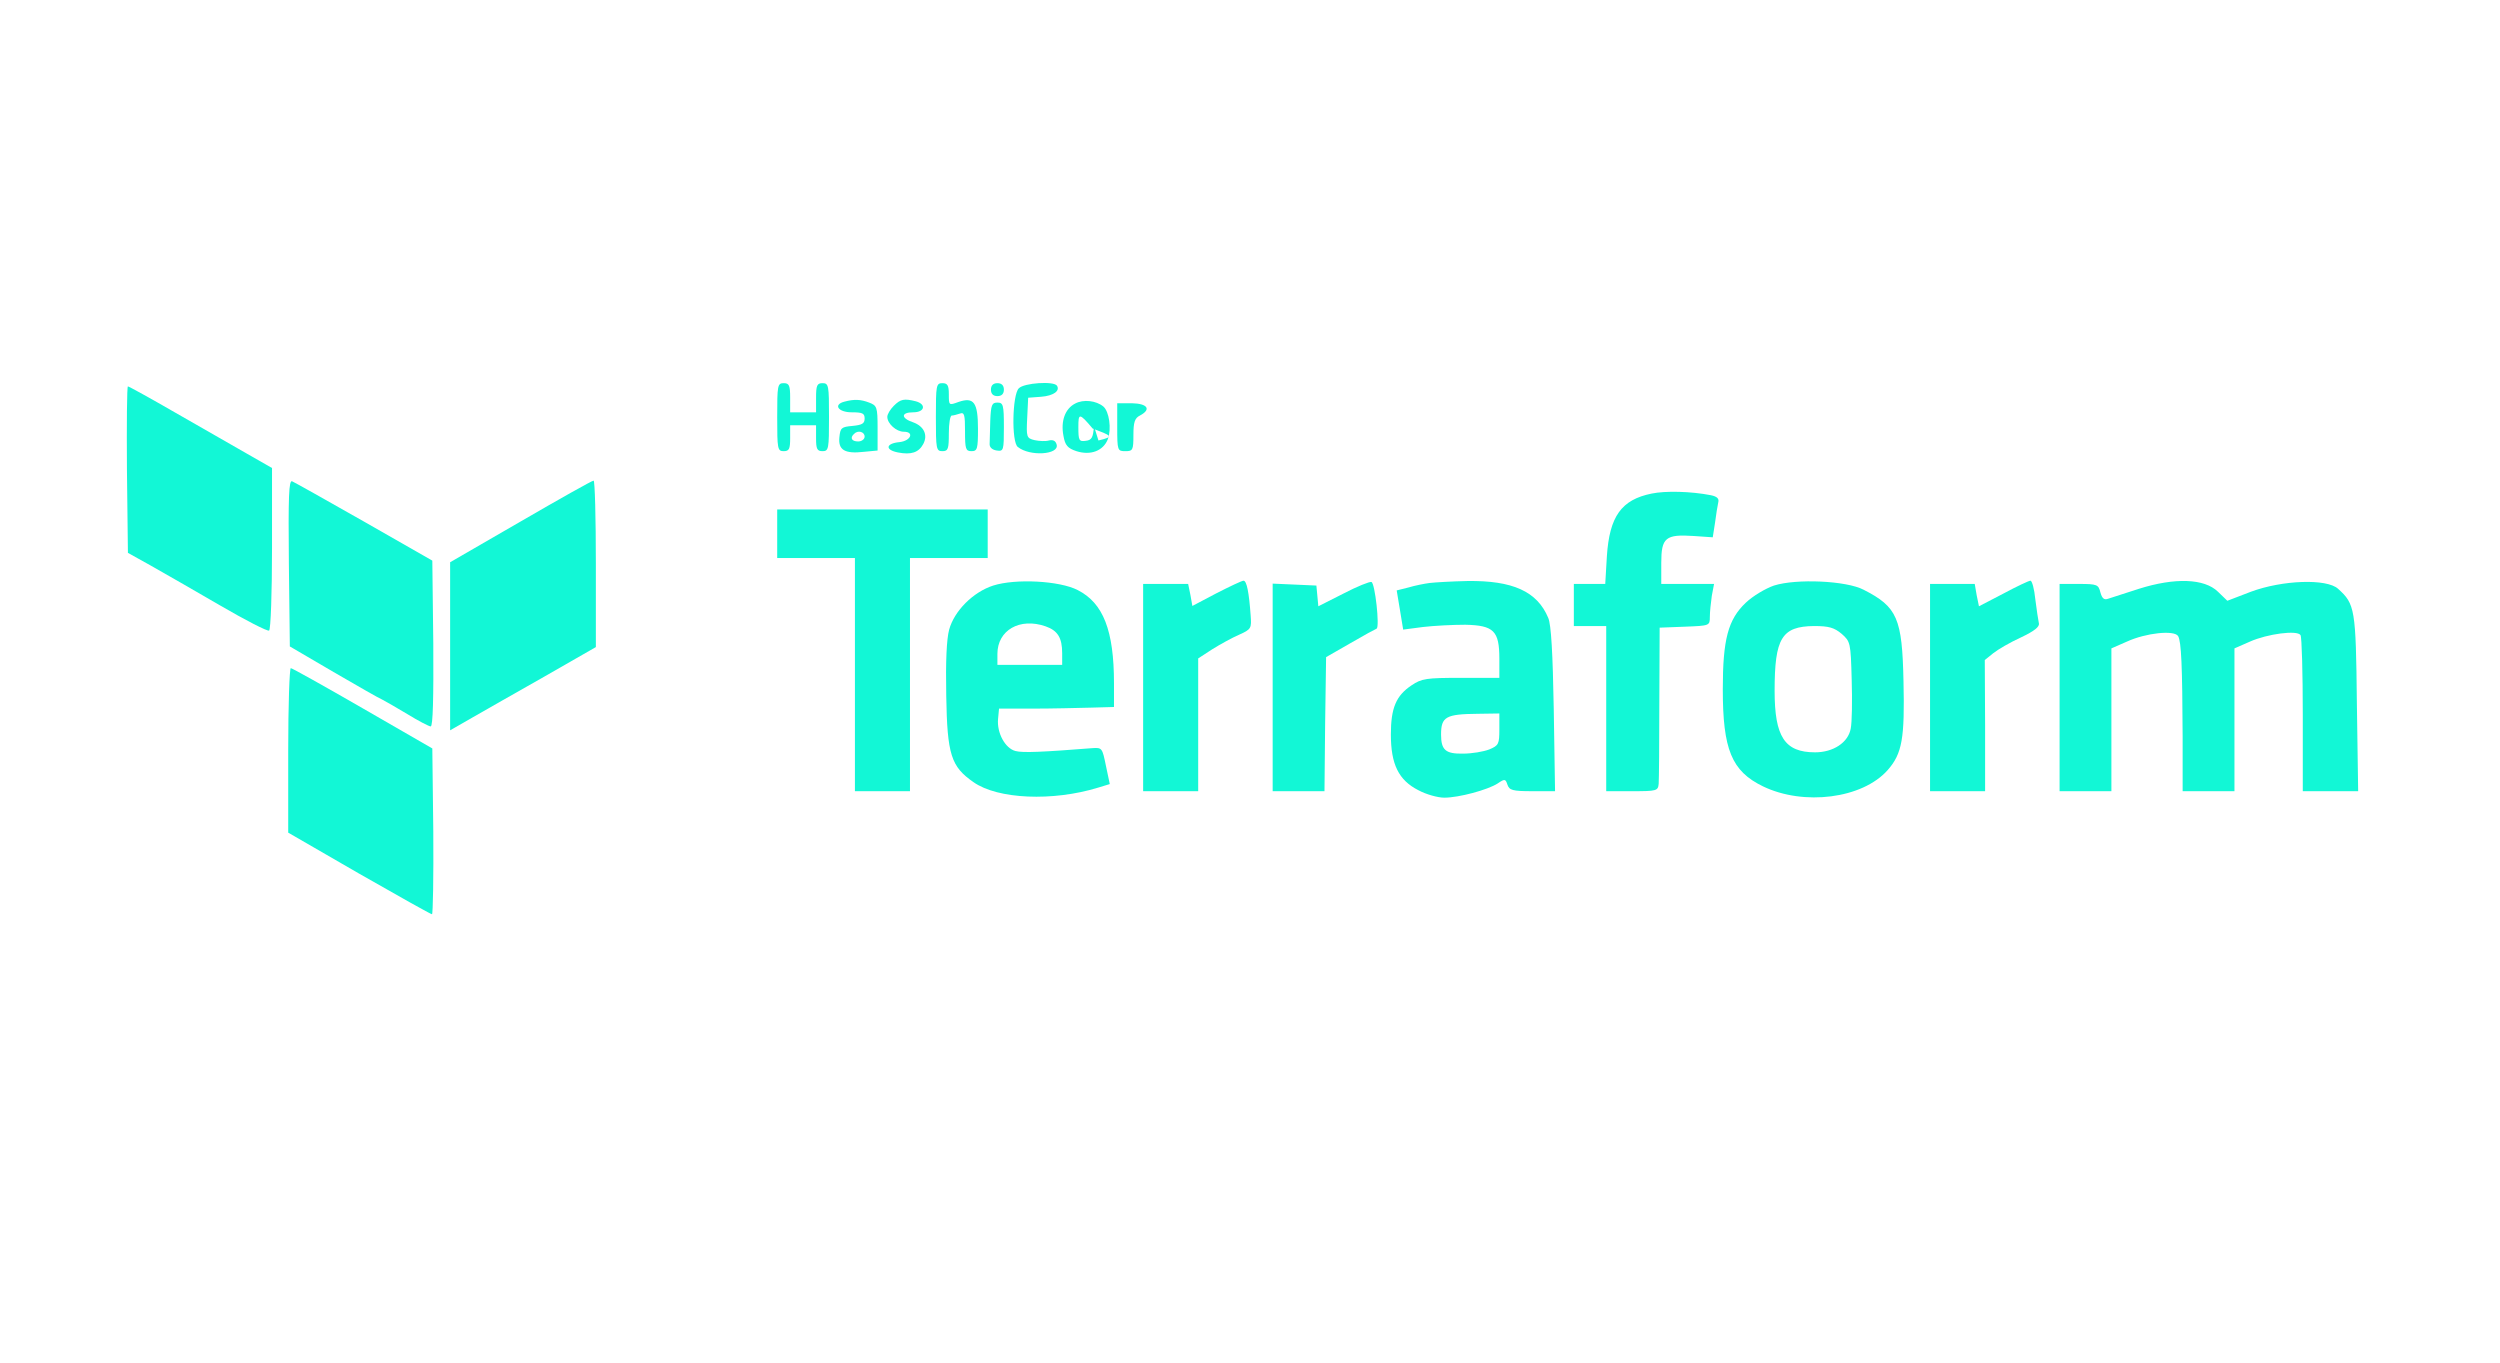
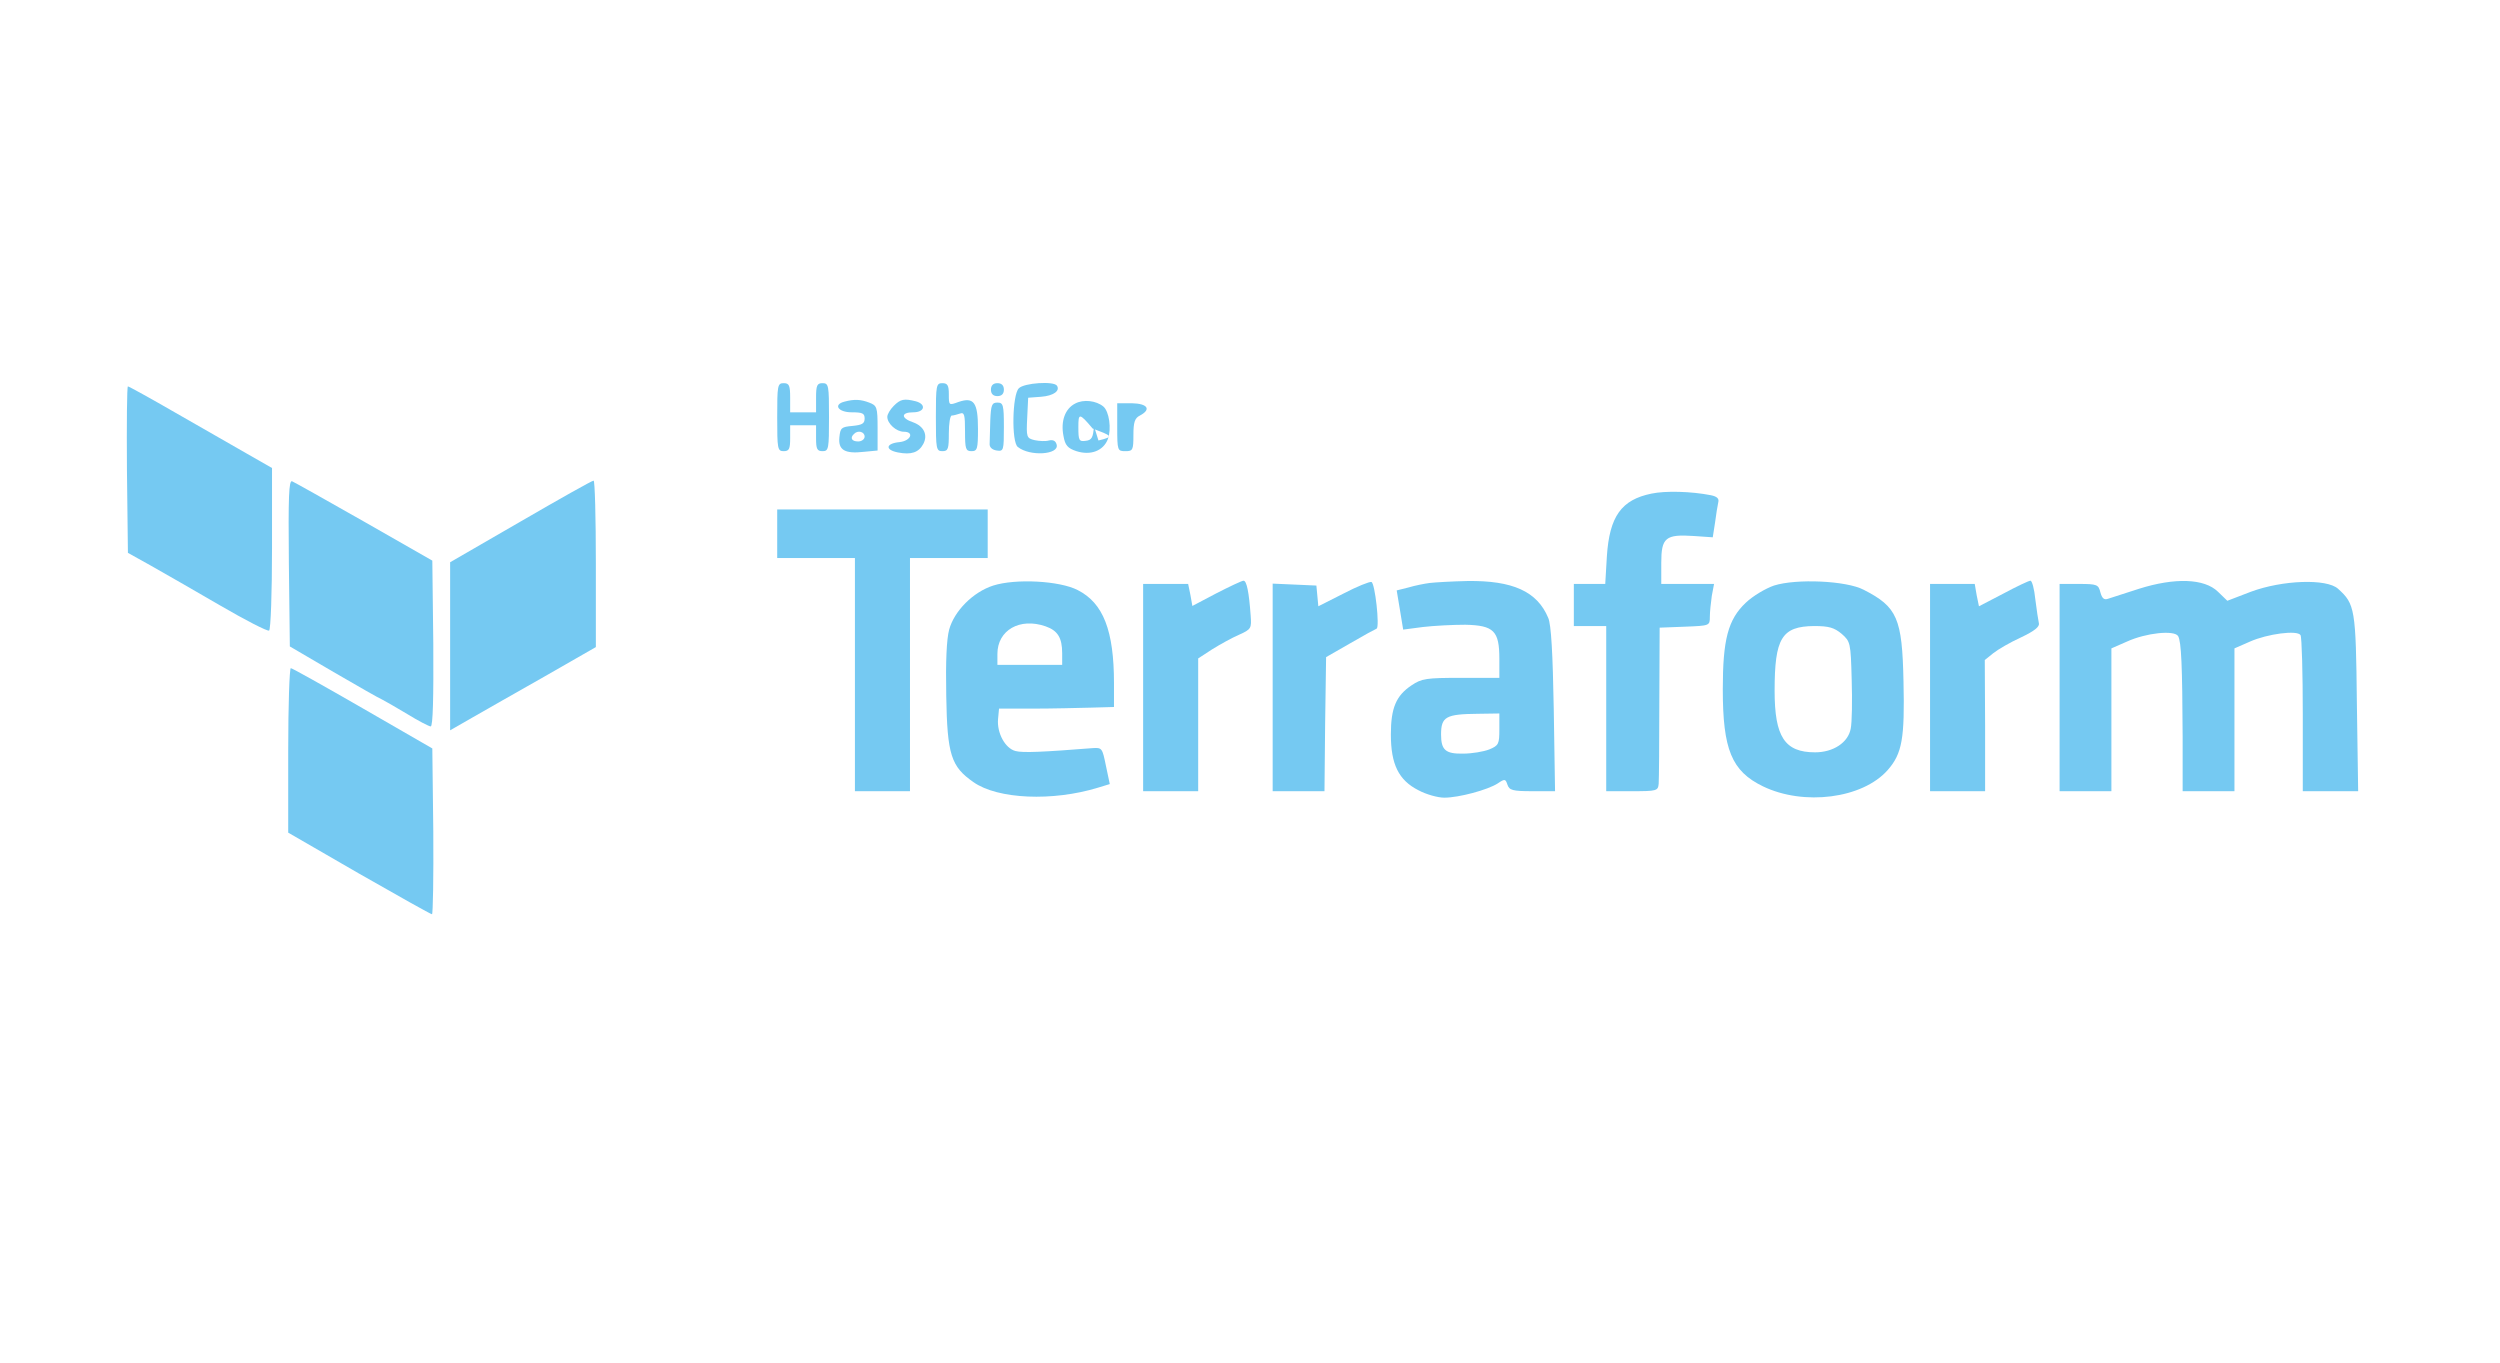
<svg xmlns="http://www.w3.org/2000/svg" version="1.0" width="156" height="85" viewBox="0 0 772 420" preserveAspectRatio="xMidYMid meet">
-   <g transform="translate(0,420) scale(0.1,-0.1)" fill="#12F7D6" stroke="none">
+   <g transform="translate(0,420) scale(0.1,-0.1)" fill="#75C9F2" stroke="none">
    <path d="M2400 2915 c0 -98 1 -105 20 -105 17 0 20 7 20 40 l0 40 40 0 40 0 0 -40 c0 -33 3 -40 20 -40 19 0 20 7 20 105 0 98 -1 105 -20 105 -17 0 -20 -7 -20 -45 l0 -45 -40 0 -40 0 0 45 c0 38 -3 45 -20 45 -19 0 -20 -7 -20 -105z" />
    <path d="M2890 2915 c0 -98 1 -105 20 -105 18 0 20 7 20 55 0 30 4 55 9 55 5 0 16 3 25 6 14 5 16 -3 16 -55 0 -54 2 -61 20 -61 18 0 20 7 20 69 0 82 -13 99 -60 83 -30 -11 -30 -11 -30 24 0 27 -4 34 -20 34 -19 0 -20 -7 -20 -105z" />
    <path d="M3060 3000 c0 -13 7 -20 20 -20 13 0 20 7 20 20 0 13 -7 20 -20 20 -13 0 -20 -7 -20 -20z" />
    <path d="M3146 3004 c-20 -20 -23 -166 -3 -181 37 -30 128 -24 120 7 -3 12 -11 16 -24 13 -10 -3 -30 -2 -44 1 -25 6 -26 9 -23 69 l3 62 40 3 c38 3 59 18 49 34 -9 15 -102 9 -118 -8z" />
    <path d="M392 2753 l3 -257 70 -39 c39 -22 135 -77 214 -123 79 -46 147 -81 152 -78 5 3 9 117 9 254 l0 248 -77 44 c-43 25 -142 81 -220 126 -78 45 -145 82 -148 82 -3 0 -4 -116 -3 -257z" />
    <path d="M2608 2963 c-36 -9 -20 -33 22 -33 33 0 40 -3 40 -19 0 -16 -8 -20 -37 -23 -35 -3 -38 -6 -41 -35 -4 -39 16 -52 76 -45 l42 4 0 69 c0 65 -2 70 -26 79 -26 10 -46 11 -76 3z m62 -108 c0 -8 -9 -15 -20 -15 -20 0 -26 11 -13 23 12 13 33 7 33 -8z" />
    <path d="M2760 2950 c-11 -11 -20 -26 -20 -34 0 -21 28 -46 51 -46 33 0 22 -28 -13 -32 -43 -4 -46 -24 -5 -32 41 -8 64 0 78 26 15 28 2 55 -31 67 -39 13 -38 31 0 31 36 0 41 25 8 34 -36 9 -47 7 -68 -14z" />
    <path d="M3320 2957 c-31 -16 -45 -54 -36 -100 5 -29 13 -38 40 -47 44 -14 83 1 97 37 12 32 4 86 -14 101 -22 18 -61 23 -87 9z m58 -69 c-2 -36 -7 -44 -25 -46 -21 -3 -23 1 -23 42 0 43 2 46   44 -4 57 -22 69 -25 18 -37 19 -56 7z m33 -76 c0 -36 -3 -40 -27 -43 -26 -3 -28 -1 -28 36 0 45 6 54 35 50 16 -2 20 -10 20 -43z" />
    <path d="M3058 2905 c-1 -30 -2 -63 -2 -72 -1 -11 8 -19 22 -21 21 -3 22 0 22 72 0 69 -2 76 -20 76 -17 0 -20 -7 -22 -55z" />
    <path d="M3450 2884 c0 -72 1 -74 25 -74 23 0 25 3 25 50 0 39 4 52 20 60 36 19 24 37 -25 38 l-45 0 0 -74z" />
    <path d="M892 2465 l3 -258 135 -79 c74 -43 142 -82 150 -85 8 -4 43 -24 78 -45 34 -21 67 -38 72 -38 7 0 9 90 8 256 l-3 256 -210 120 c-116 66 -216 122 -223 125 -10 4 -12 -48 -10 -252z" />
    <path d="M1608 2593 l-218 -126 0 -259 0 -260 68 39 c37 21 138 79 225 128 l157 90 0 258 c0 141 -3 257 -7 256 -5 0 -106 -57 -225 -126z" />
    <path d="M5100 2679 c-93 -19 -130 -70 -138 -194 l-5 -85 -48 0 -49 0 0 -65 0 -65 50 0 50 0 0 -255 0 -255 80 0 c76 0 80 1 82 23 1 12 2 126 2 252 l1 230 78 3 c76 3 77 3 77 30 0 15 3 44 6 65 l7 37 -82 0 -81 0 0 65 c0 78 13 89 101 83 l58 -4 7 45 c3 25 8 53 10 63 3 11 -3 18 -23 22 -61 12 -140 14 -183 5z" />
    <path d="M2400 2555 l0 -75 120 0 120 0 0 -360 0 -360 85 0 85 0 0 360 0 360 120 0 120 0 0 75 0 75 -325 0 -325 0 0 -75z" />
    <path d="M3067 2395 c-62 -20 -120 -78 -136 -136 -8 -30 -11 -98 -9 -204 3 -183 15 -219 84 -267 75 -53 245 -60 385 -17 l36 11 -12 57 c-11 54 -12 56 -41 54 -152 -12 -216 -15 -238 -9 -32 8 -58 56 -54 99 l3 32 105 0 c58 0 138 2 178 3 l72 2 0 73 c0 163 -33 248 -112 288 -56 29 -192 36 -261 14z m162 -126 c37 -13 51 -35 51 -83 l0 -36 -100 0 -100 0 0 34 c0 73 69 113 149 85z" />
    <path d="M3756 2371 l-74 -39 -6 34 -7 34 -69 0 -70 0 0 -320 0 -320 85 0 85 0 0 205 0 205 43 28 c24 15 62 36 83 45 38 17 39 20 36 60 -5 70 -12 107 -22 107 -5 0 -43 -18 -84 -39z" />
    <path d="M4148 2370 l-77 -39 -3 32 -3 32 -67 3 -68 3 0 -321 0 -320 80 0 80 0 2 207 3 207 75 43 c41 24 78 44 81 45 10 5 -5 141 -16 144 -5 2 -45 -14 -87 -36z" />
    <path d="M4415 2403 c-16 -2 -46 -8 -66 -14 l-36 -9 10 -60 10 -61 61 8 c34 4 92 7 131 7 88 -2 105 -19 105 -105 l0 -59 -119 0 c-106 0 -121 -2 -152 -23 -48 -32 -64 -70 -64 -152 0 -92 24 -141 85 -172 24 -13 60 -23 80 -23 45 0 134 24 165 44 22 15 24 14 30 -4 6 -17 15 -20 77 -20 l70 0 -4 253 c-3 172 -8 262 -17 282 -34 82 -110 116 -250 114 -47 -1 -99 -4 -116 -6z m215 -452 c0 -45 -2 -50 -31 -62 -18 -7 -54 -13 -81 -13 -54 -1 -68 11 -68 59 0 55 15 63 113 64 l67 1 0 -49z" />
    <path d="M5478 2395 c-26 -9 -65 -32 -87 -53 -55 -52 -71 -114 -71 -267 0 -186 27 -253 124 -300 126 -61 307 -38 385 50 45 51 53 98 49 274 -4 195 -19 230 -123 283 -53 28 -208 35 -277 13z m209 -149 c27 -24 28 -27 31 -141 2 -65 1 -133 -3 -152 -8 -43 -54 -73 -110 -73 -94 0 -125 48 -125 190 0 163 22 199 122 200 46 0 62 -5 85 -24z" />
    <path d="M6186 2370 l-75 -39 -7 34 -6 35 -69 0 -69 0 0 -320 0 -320 85 0 85 0 0 203 -1 202 26 21 c15 12 53 34 86 49 42 20 58 33 55 44 -2 9 -7 42 -11 74 -3 31 -10 57 -15 57 -5 0 -43 -18 -84 -40z" />
    <path d="M6605 2385 c-44 -14 -87 -28 -96 -31 -12 -4 -18 2 -23 20 -6 24 -10 26 -66 26 l-60 0 0 -320 0 -320 80 0 80 0 0 221 0 220 48 21 c59 27 146 36 158 17 10 -17 13 -92 14 -311 l0 -168 80 0 80 0 0 221 0 220 48 21 c54 24 146 36 156 20 4 -6 7 -117 7 -247 l0 -235 86 0 85 0 -4 273 c-3 291 -6 305 -58 352 -35 32 -172 27 -269 -9 l-73 -28 -29 28 c-42 41 -133 44 -244 9z" />
    <path d="M890 1886 l0 -254 218 -126 c121 -69 222 -126 226 -126 3 0 5 115 4 256 l-3 256 -215 124 c-118 68 -218 124 -222 124 -4 0 -8 -114 -8 -254z" />
  </g>
</svg>
